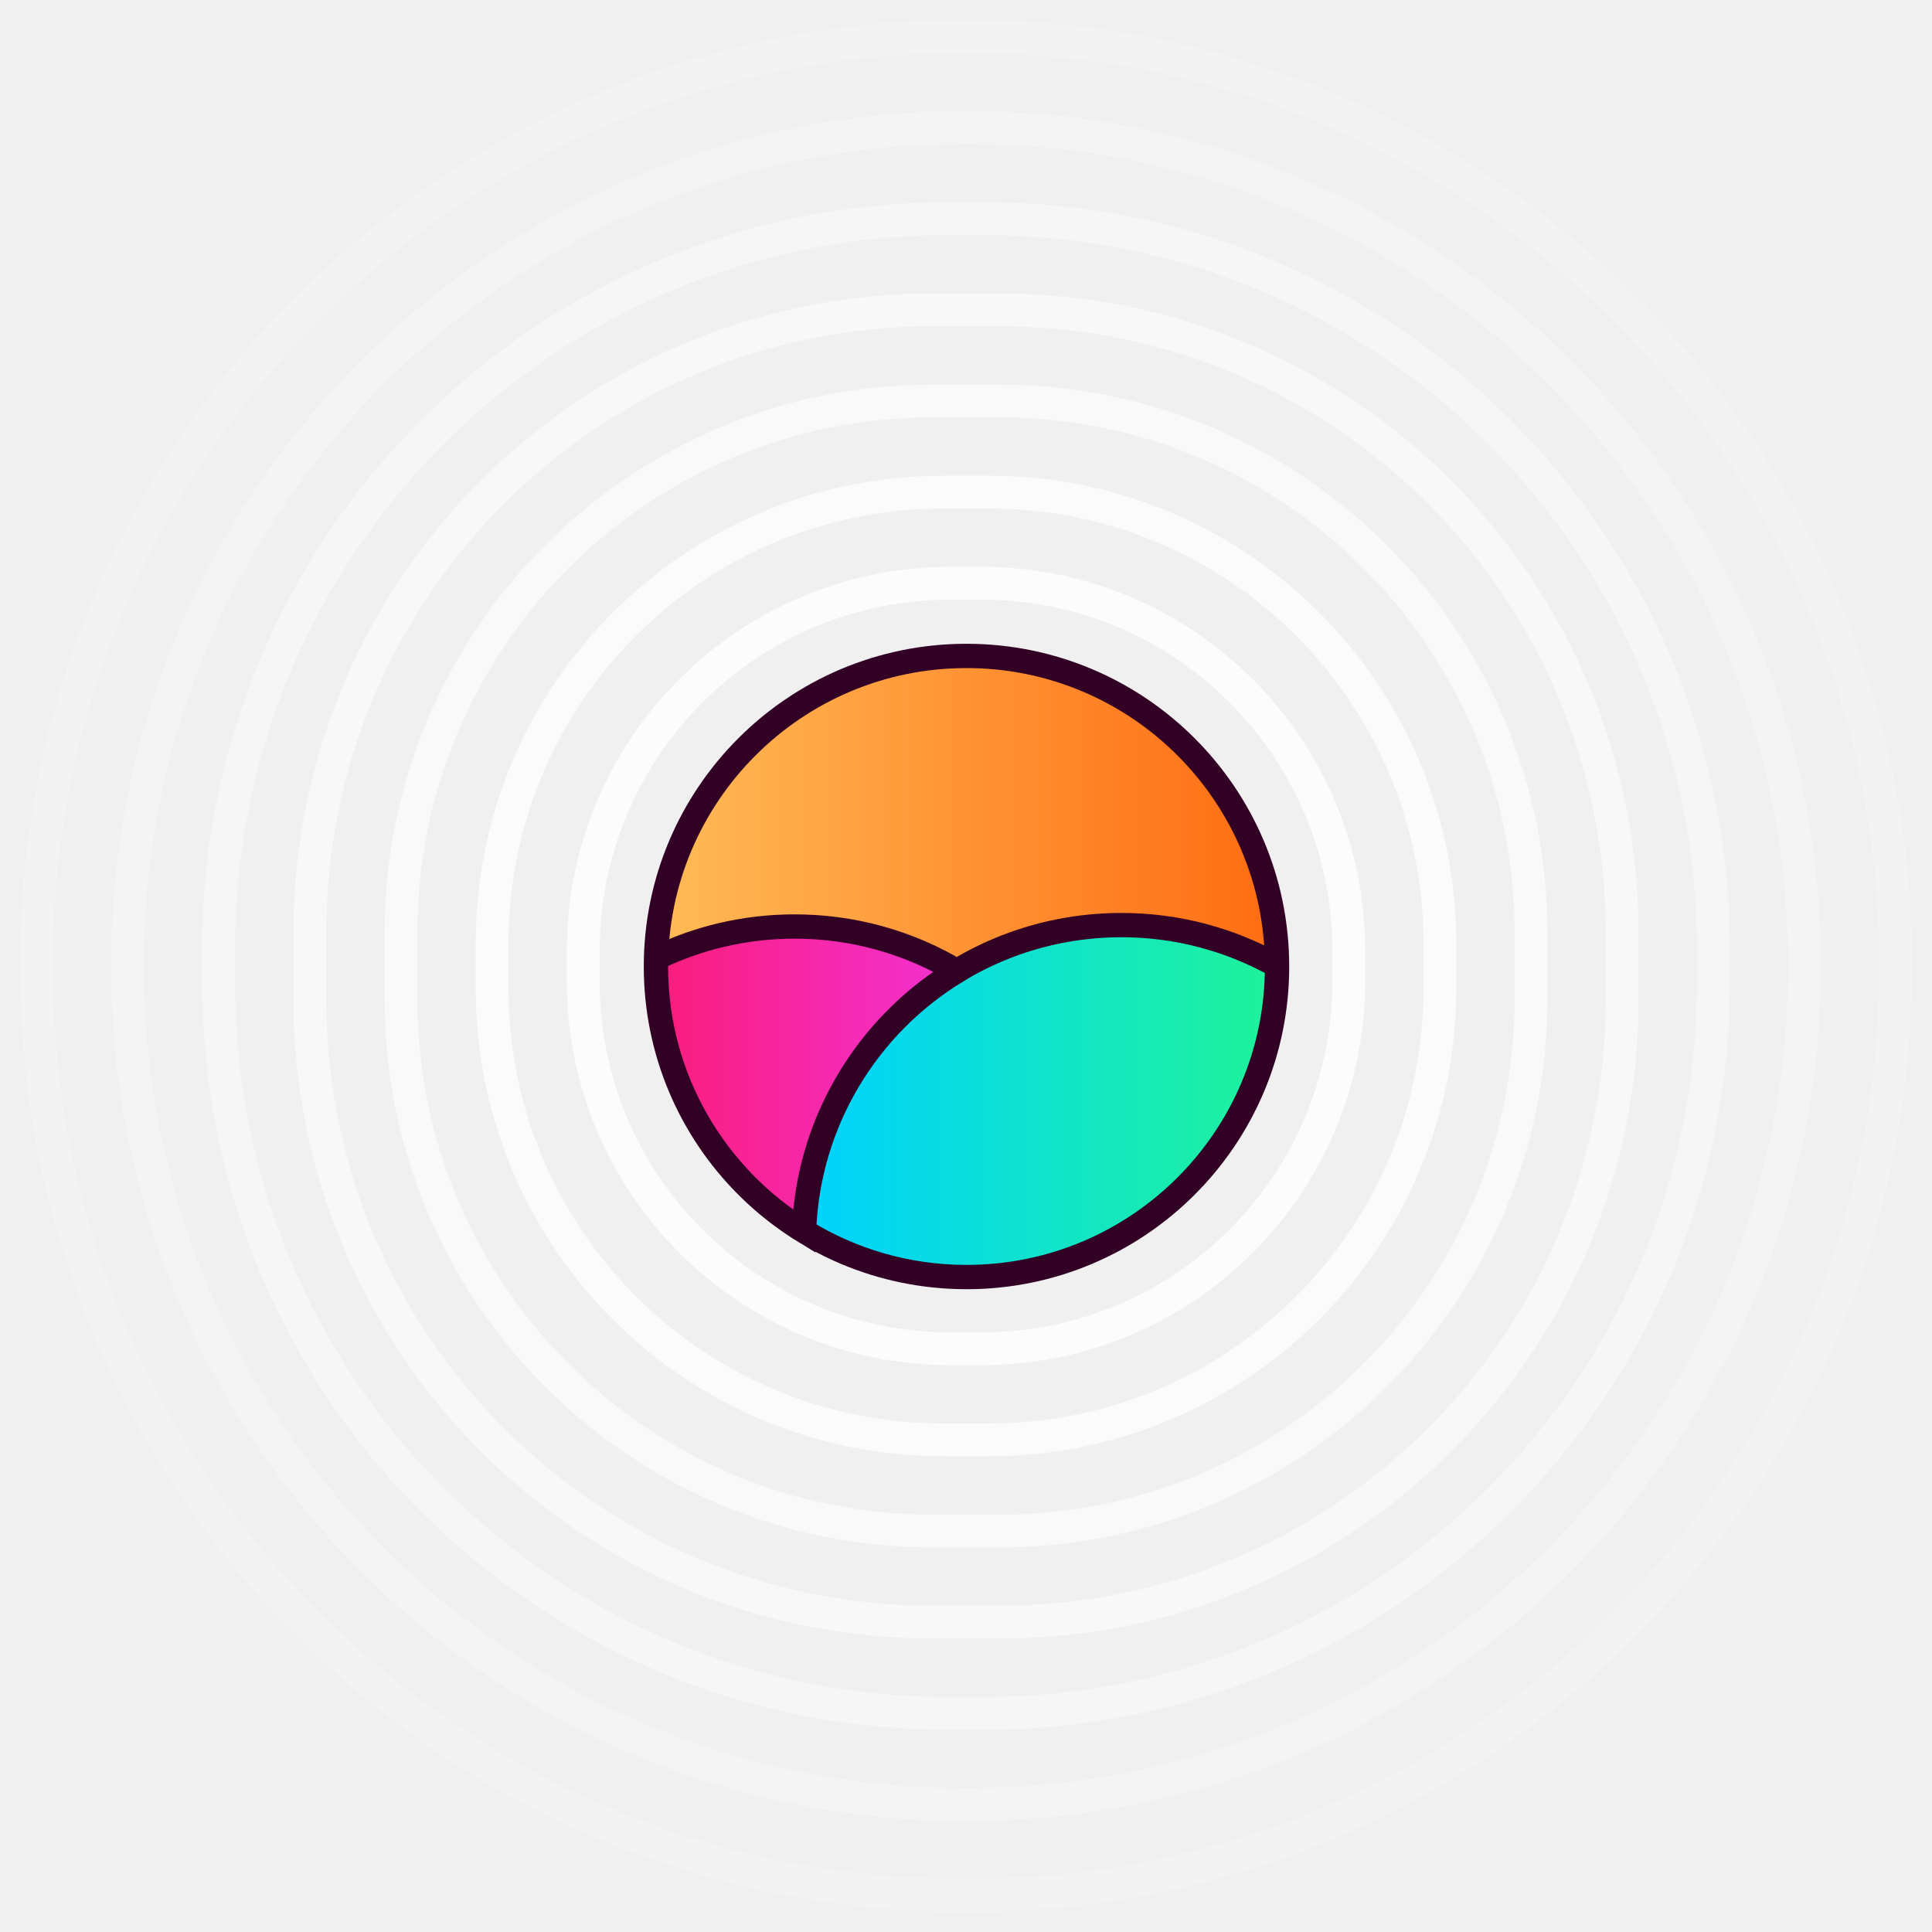
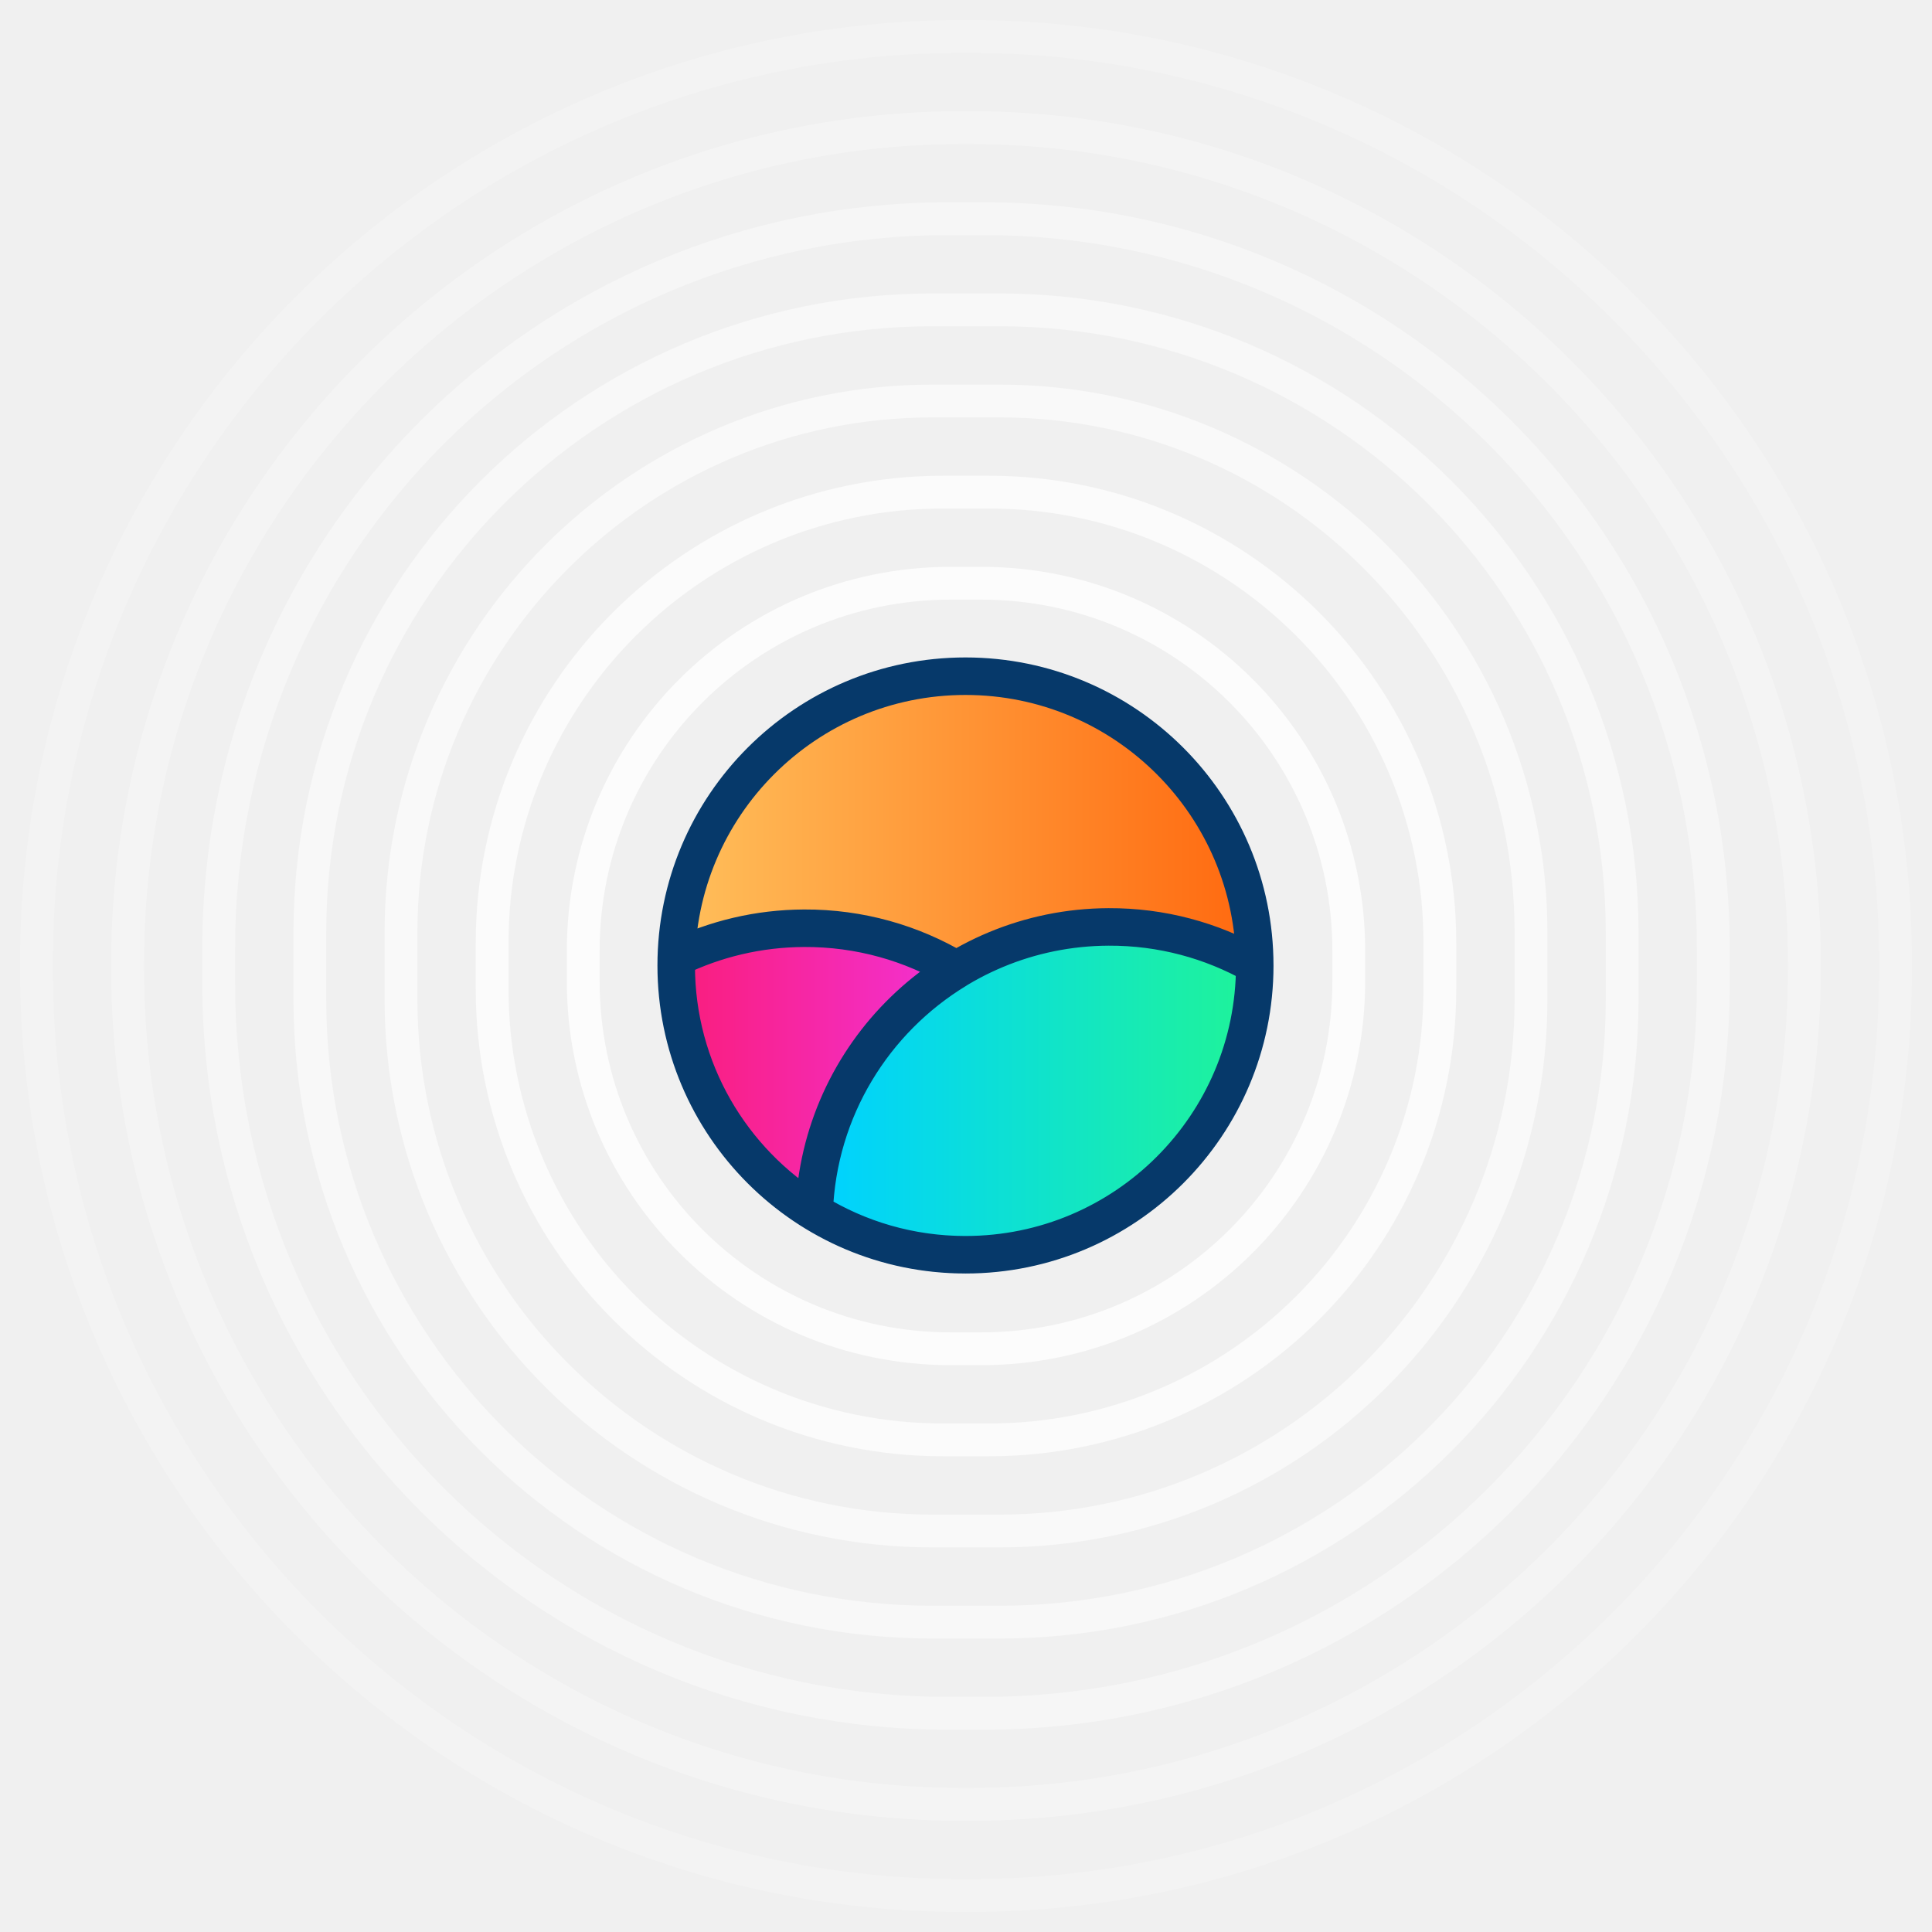
- <svg xmlns="http://www.w3.org/2000/svg" xml:space="preserve" stroke-miterlimit="10" style="fill-rule:nonzero;clip-rule:evenodd;stroke-linecap:round;stroke-linejoin:round" viewBox="0 0 1060 1060">
+ <svg xmlns="http://www.w3.org/2000/svg" viewBox="0 0 1060 1060" fill="none">
+   <path fill="url(#a)" d="M371 529.711C371 442.057 442.057 371 529.711 371s158.711 71.057 158.711 158.711-71.057 158.711-158.711 158.711S371 617.365 371 529.711" />
+   <path fill="url(#b)" d="M608.207 508.795c-87.432.38-158.385 69.723-161.504 156.207 24.154 14.84 52.588 23.42 83.027 23.42 87.643 0 158.692-70.962 158.692-158.499 0-.118-.009-.233-.009-.351-23.702-13.324-51.064-20.904-80.206-20.777" />
+   <path fill="url(#c)" d="M440.976 509.459c-25.049.109-48.742 5.926-69.869 16.2-.037 1.411-.107 2.817-.107 4.237 0 57.217 30.202 107.35 75.477 135.284 2.024-56.359 32.713-105.426 77.921-132.95-24.405-14.575-52.945-22.905-83.422-22.771" />
+   <path stroke="#06396A" stroke-linecap="round" stroke-linejoin="round" stroke-miterlimit="10" stroke-width="20.58" d="M446.677 664.97c-45.392-27.929-75.673-78.052-75.673-135.258 0-1.42.07-2.826.107-4.237 21.182-10.272 44.936-16.087 70.05-16.197 30.557-.133 59.171 8.195 83.64 22.767-45.326 27.52-76.094 76.576-78.124 132.925m0 0c3.119-86.599 74.079-156.033 161.52-156.414 29.145-.127 56.51 7.463 80.212 20.805.004.118.013.233.013.351 0 87.652-71.058 158.71-158.71 158.71-30.442 0-58.878-8.592-83.035-23.452M371 529.708C371 442.056 442.056 371 529.708 371s158.708 71.056 158.708 158.708-71.055 158.708-158.708 158.708S371 617.361 371 529.708" />
+   <path stroke="#fff" stroke-linejoin="round" stroke-miterlimit="10" stroke-opacity=".8" stroke-width="18" d="M320 521.56C320 410.242 410.242 320 521.56 320h16.88C649.758 320 740 410.242 740 521.56v16.88C740 649.758 649.758 740 538.44 740h-16.88C410.242 740 320 649.758 320 538.44z" />
+   <path stroke="#fff" stroke-linejoin="round" stroke-miterlimit="10" stroke-opacity=".7" stroke-width="18" d="M270 517.482C270 380.802 380.802 270 517.482 270h25.036C679.198 270 790 380.802 790 517.482v25.036C790 679.198 679.198 790 542.518 790h-25.036C380.802 790 270 679.198 270 542.518z" />
+   <path stroke="#fff" stroke-linejoin="round" stroke-miterlimit="10" stroke-opacity=".6" stroke-width="18" d="M220 511.786C220 350.637 350.637 220 511.786 220h36.428C709.363 220 840 350.637 840 511.786v36.428C840 709.363 709.363 840 548.214 840h-36.428C350.637 840 220 709.363 220 548.214z" />
+   <path stroke="#fff" stroke-linejoin="round" stroke-miterlimit="10" stroke-opacity=".5" stroke-width="18" d="M170 511.759C170 323.011 323.011 170 511.759 170h36.482C736.989 170 890 323.011 890 511.759v36.482C890 736.989 736.989 890 548.241 890h-36.482C323.011 890 170 736.989 170 548.241z" />
+   <path stroke="#fff" stroke-linejoin="round" stroke-miterlimit="10" stroke-opacity=".4" stroke-width="18" d="M120 520c0-220.914 179.086-400 400-400h20c220.914 0 400 179.086 400 400v20c0 220.914-179.086 400-400 400h-20c-220.914 0-400-179.086-400-400z" />
+   <path stroke="#fff" stroke-linejoin="round" stroke-miterlimit="10" stroke-opacity=".3" stroke-width="18" d="M70 528.537C70 275.294 275.294 70 528.537 70h2.926C784.706 70 990 275.294 990 528.537v2.926C990 784.706 784.706 990 531.463 990h-2.926C275.294 990 70 784.706 70 531.463z" />
+   <path stroke="#fff" stroke-linejoin="round" stroke-miterlimit="10" stroke-opacity=".2" stroke-width="18" d="M20 528.378C20 247.608 247.608 20 528.378 20h3.244C812.392 20 1040 247.608 1040 528.378v3.244C1040 812.392 812.392 1040 531.622 1040h-3.244C247.608 1040 20 812.392 20 531.622z" />
  <defs>
-     <linearGradient id="a" x1="0" x2="1" y1="0" y2="0" gradientTransform="translate(352.411 528.504)scale(352.185)" gradientUnits="userSpaceOnUse">
-       <stop offset="0" stop-color="#ffbd59" />
-       <stop offset="1" stop-color="#ff6b11" />
+     <linearGradient id="a" x1="379.965" x2="679.457" y1="529.711" y2="529.711" gradientUnits="userSpaceOnUse">
+       <stop stop-color="#FFBD59" />
+       <stop offset="1" stop-color="#FF6B11" />
    </linearGradient>
-     <linearGradient id="b" x1="0" x2="1" y1="0" y2="0" gradientTransform="translate(441.296 674.409)scale(352.185)" gradientUnits="userSpaceOnUse">
-       <stop offset="0" stop-color="#00d2ff" />
-       <stop offset="1" stop-color="#2aff75" />
+     <linearGradient id="b" x1="454.439" x2="767.611" y1="674.642" y2="674.642" gradientUnits="userSpaceOnUse">
+       <stop stop-color="#00D2FF" />
+       <stop offset="1" stop-color="#2AFF75" />
    </linearGradient>
-     <linearGradient id="c" x1="0" x2="1" y1="0" y2="0" gradientTransform="translate(261.548 674.409)scale(348.831)" gradientUnits="userSpaceOnUse">
-       <stop offset="0" stop-color="#ff1148" />
-       <stop offset="1" stop-color="#ee3cff" />
+     <linearGradient id="c" x1="282.945" x2="596.117" y1="675.473" y2="675.473" gradientUnits="userSpaceOnUse">
+       <stop stop-color="#FF1148" />
+       <stop offset="1" stop-color="#EE3CFF" />
    </linearGradient>
  </defs>
-   <path fill="url(#a)" d="M359.881 530.271c0-94.104 76.286-170.39 170.39-170.39s170.391 76.286 170.391 170.39-76.287 170.391-170.391 170.391-170.39-76.287-170.39-170.391" />
-   <path fill="url(#b)" d="M614.537 507.561c-93.877.41-170.06 74.955-173.409 167.927 25.935 15.953 56.465 25.177 89.147 25.177 94.104 0 170.39-76.286 170.39-170.39 0-.126-.01-.251-.01-.377-25.449-14.324-54.828-22.473-86.118-22.337" />
-   <path fill="url(#c)" d="M435.206 508.337c-26.962.118-52.465 6.361-75.206 17.389-.04 1.515-.115 3.024-.115 4.549 0 61.417 32.509 115.229 81.243 145.213 2.179-60.495 35.212-113.163 83.875-142.708-26.271-15.645-56.991-24.586-89.797-24.443" />
-   <path fill="none" stroke="#310024" stroke-linecap="butt" stroke-linejoin="miter" stroke-width="13.33" d="M359.879 530.269c0-94.103 76.287-170.39 170.39-170.39 94.104 0 170.389 76.287 170.389 170.39 0 94.104-76.285 170.389-170.389 170.389s-170.39-76.285-170.39-170.389Zm75.325-21.934c-26.962.118-52.465 6.361-75.206 17.389-.04 1.516-.115 3.025-.115 4.549 0 61.417 32.51 115.229 81.243 145.213 2.179-60.495 35.212-113.163 83.875-142.708-26.271-15.645-56.991-24.586-89.797-24.443Zm179.331-.776c-93.877.41-170.06 74.955-173.409 167.927 25.936 15.955 56.465 25.179 89.147 25.179 94.104 0 170.392-76.288 170.392-170.392 0-.126-.01-.251-.013-.377-25.448-14.324-54.827-22.473-86.117-22.337Z" />
-   <path fill="none" stroke="#fff" stroke-linecap="butt" stroke-opacity=".8" stroke-width="18" d="M320 521.56C320 410.242 410.242 320 521.56 320h16.88C649.758 320 740 410.242 740 521.56v16.88C740 649.758 649.758 740 538.44 740h-16.88C410.242 740 320 649.758 320 538.44z" />
-   <path fill="none" stroke="#fff" stroke-linecap="butt" stroke-opacity=".7" stroke-width="18" d="M270 517.482C270 380.802 380.802 270 517.482 270h25.036C679.198 270 790 380.802 790 517.482v25.036C790 679.198 679.198 790 542.518 790h-25.036C380.802 790 270 679.198 270 542.518z" />
-   <path fill="none" stroke="#fff" stroke-linecap="butt" stroke-opacity=".6" stroke-width="18" d="M220 511.786C220 350.637 350.637 220 511.786 220h36.428C709.363 220 840 350.637 840 511.786v36.428C840 709.363 709.363 840 548.214 840h-36.428C350.637 840 220 709.363 220 548.214z" />
-   <path fill="none" stroke="#fff" stroke-linecap="butt" stroke-opacity=".5" stroke-width="18" d="M170 511.759C170 323.011 323.011 170 511.759 170h36.482C736.989 170 890 323.011 890 511.759v36.482C890 736.989 736.989 890 548.241 890h-36.482C323.011 890 170 736.989 170 548.241z" />
-   <path fill="none" stroke="#fff" stroke-linecap="butt" stroke-opacity=".4" stroke-width="18" d="M120 520c0-220.914 179.086-400 400-400h20c220.914 0 400 179.086 400 400v20c0 220.914-179.086 400-400 400h-20c-220.914 0-400-179.086-400-400z" />
-   <path fill="none" stroke="#fff" stroke-linecap="butt" stroke-opacity=".3" stroke-width="18" d="M70 528.537C70 275.294 275.294 70 528.537 70h2.926C784.706 70 990 275.294 990 528.537v2.926C990 784.706 784.706 990 531.463 990h-2.926C275.294 990 70 784.706 70 531.463z" />
-   <path fill="none" stroke="#fff" stroke-linecap="butt" stroke-opacity=".2" stroke-width="18" d="M20 528.378C20 247.608 247.608 20 528.378 20h3.244C812.392 20 1040 247.608 1040 528.378v3.244C1040 812.392 812.392 1040 531.622 1040h-3.244C247.608 1040 20 812.392 20 531.622z" />
</svg>
